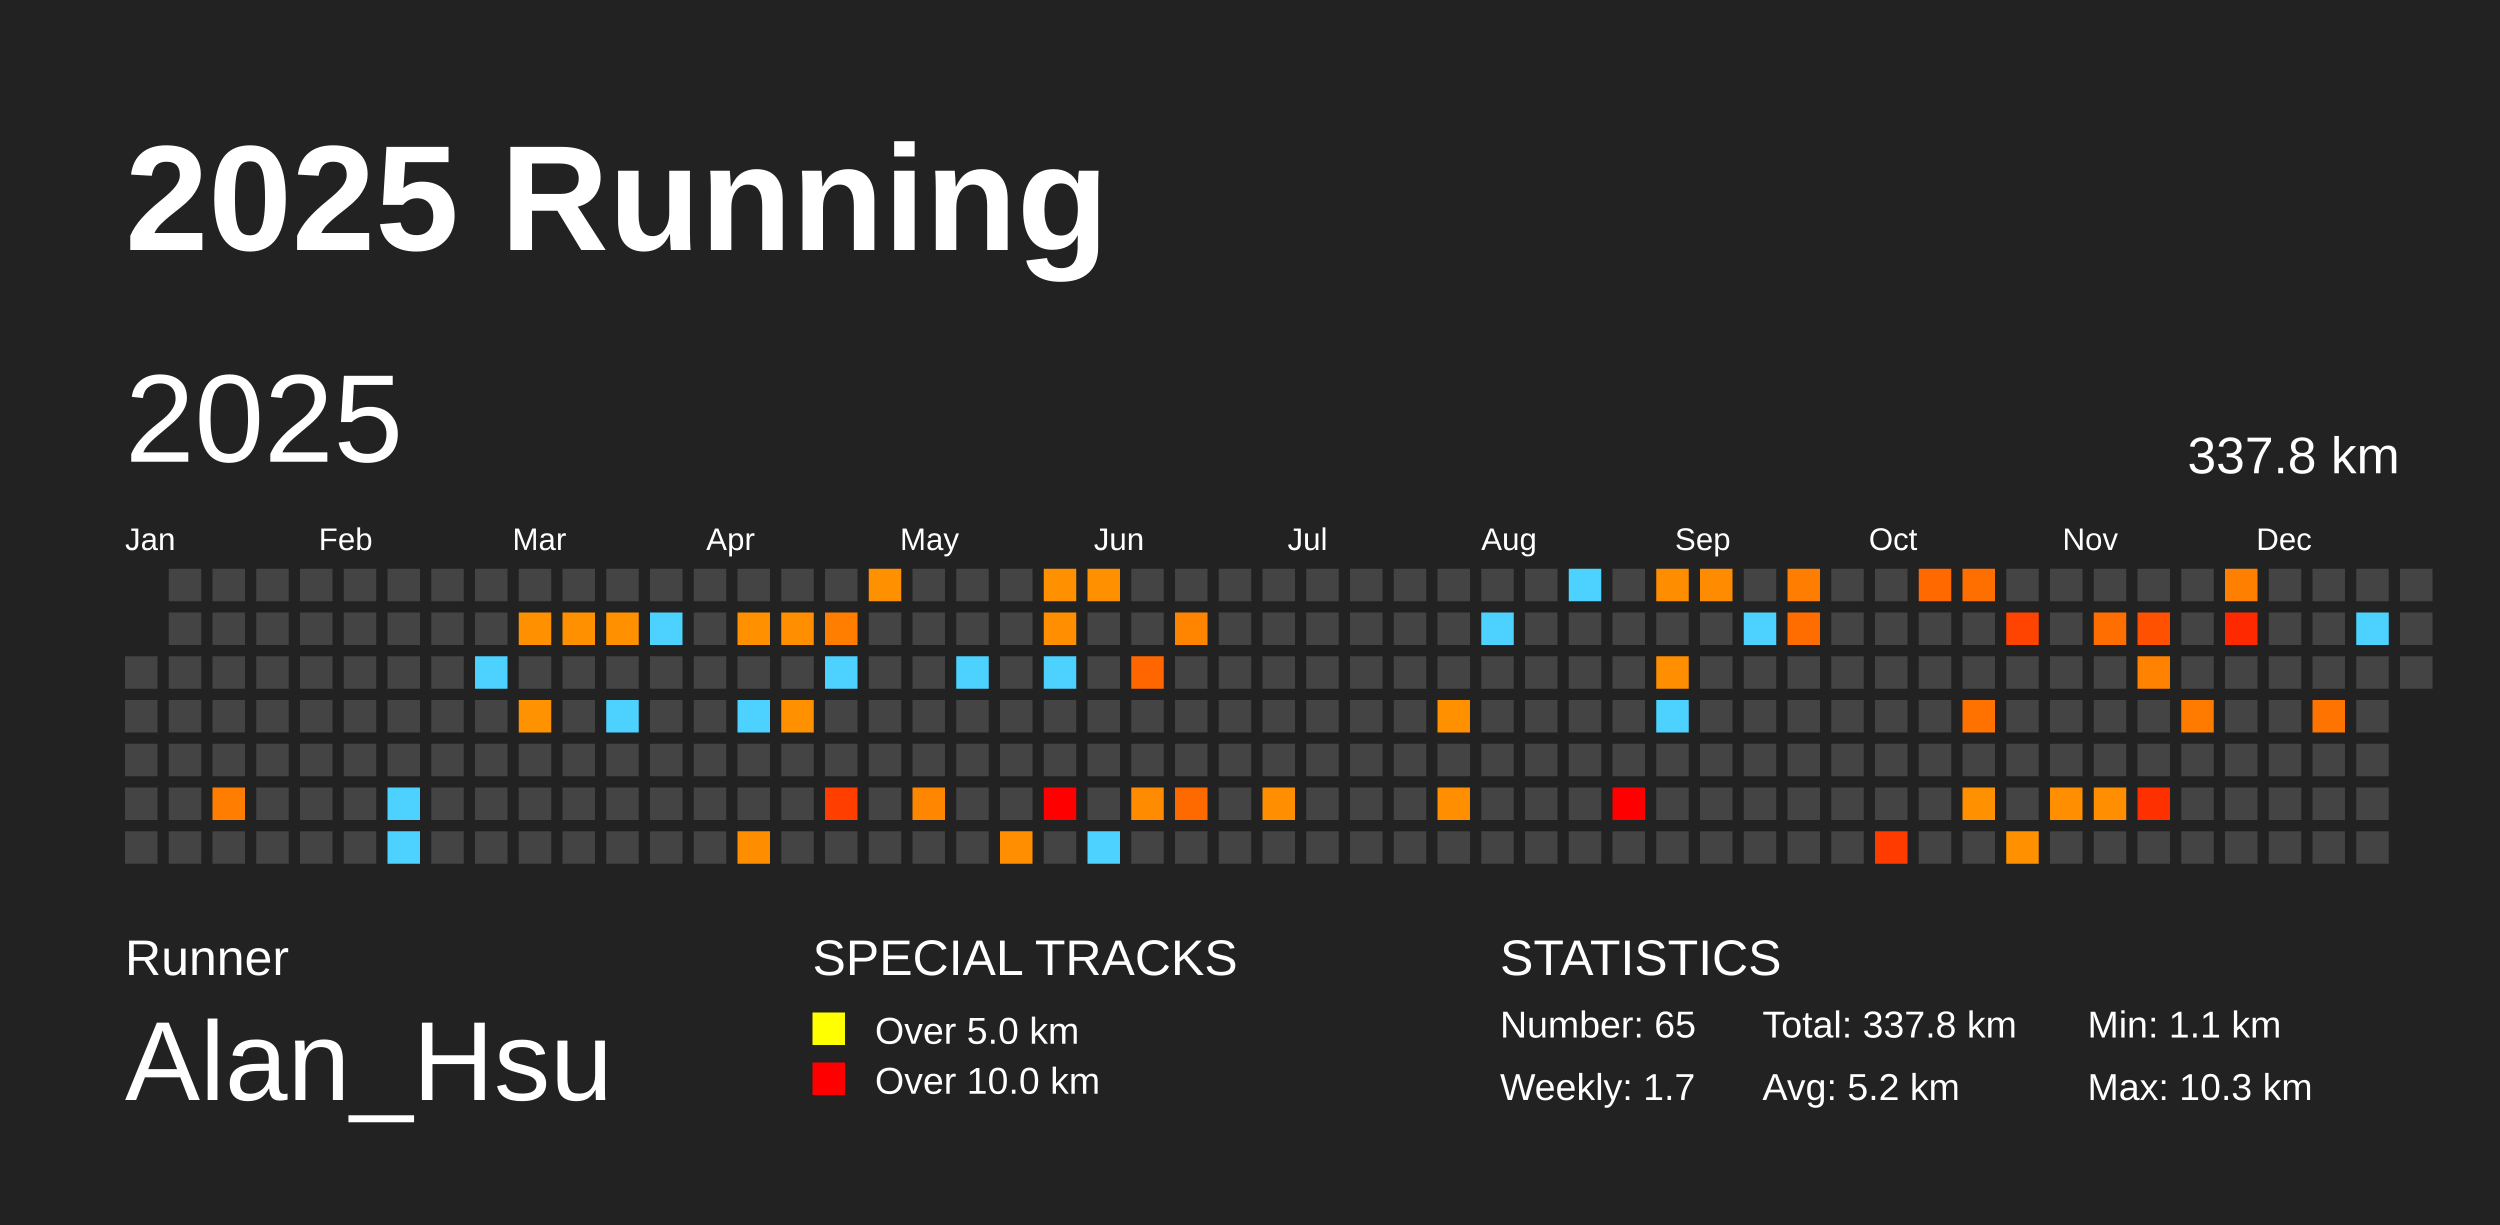
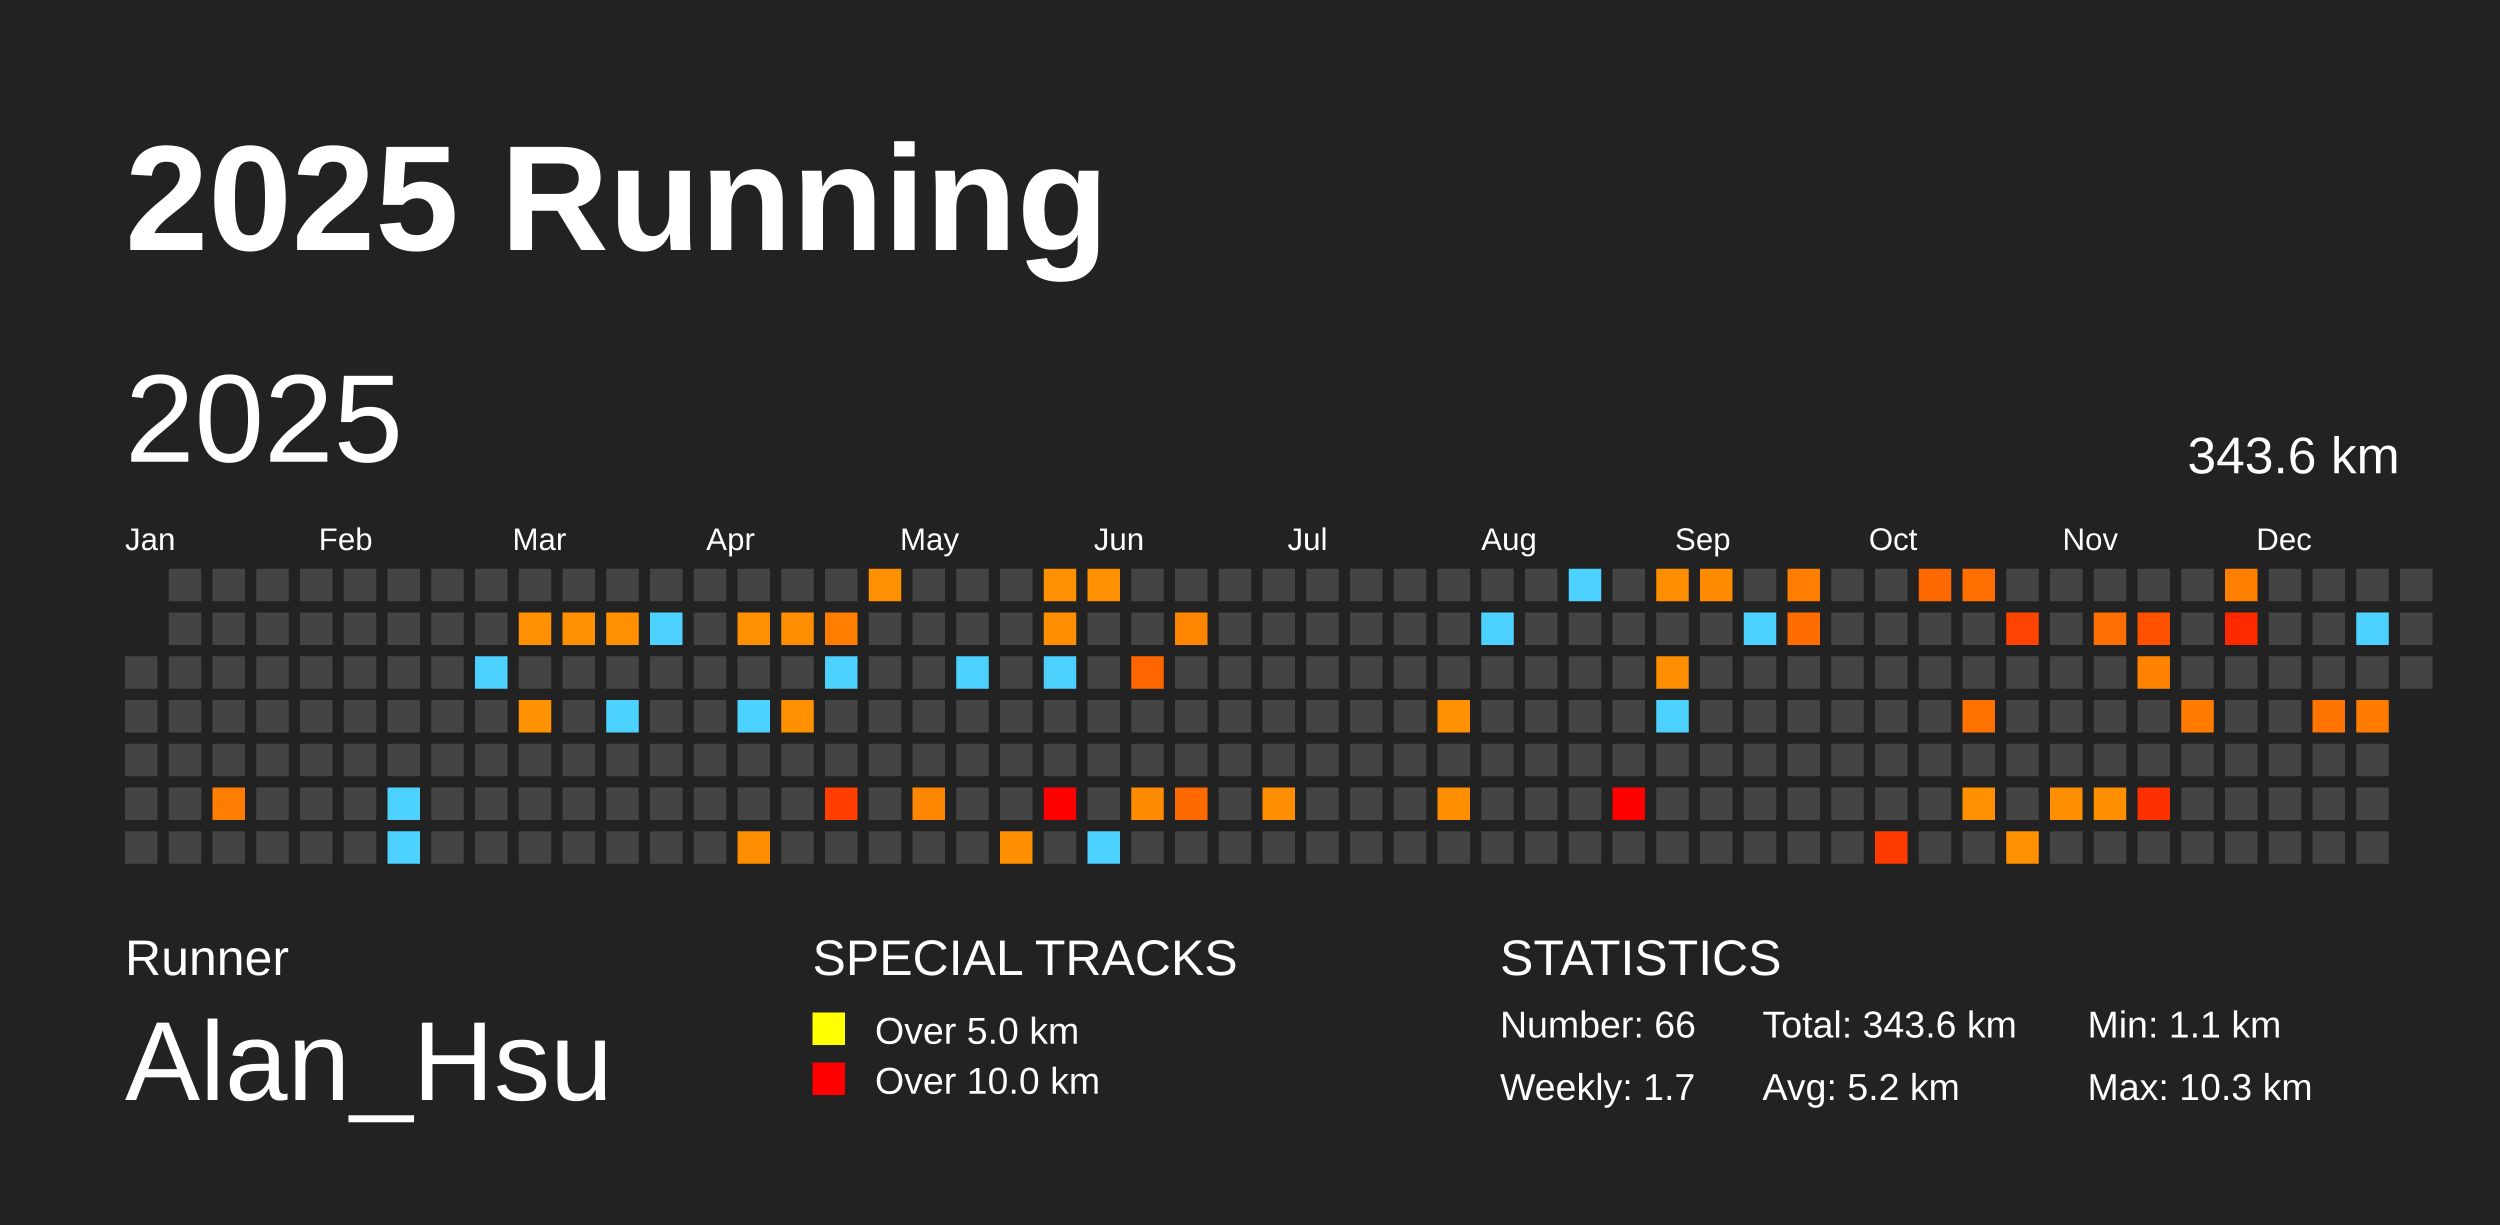
<svg xmlns="http://www.w3.org/2000/svg" baseProfile="full" height="98mm" version="1.1" viewBox="0,0,200,98" width="200mm">
  <defs />
  <rect fill="#222222" height="98" width="200" x="0" y="0" />
  <text fill="#FFFFFF" style="font-size:12px; font-family:Arial; font-weight:bold;" x="10" y="20">2025 Running</text>
  <text fill="#FFFFFF" style="font-size:4px; font-family:Arial" x="10" y="78">Runner</text>
  <text fill="#FFFFFF" style="font-size:9px; font-family:Arial" x="10" y="88">Alan_Hsu</text>
  <text fill="#FFFFFF" style="font-size:4px; font-family:Arial" x="65" y="78">SPECIAL TRACKS</text>
  <rect fill="yellow" height="2.6" width="2.6" x="65" y="81" />
  <text fill="#FFFFFF" style="font-size:3px; font-family:Arial" x="70" y="83.5">Over 5.0 km</text>
  <rect fill="red" height="2.6" width="2.6" x="65" y="85" />
  <text fill="#FFFFFF" style="font-size:3px; font-family:Arial" x="70" y="87.5">Over 10.0 km</text>
  <text fill="#FFFFFF" style="font-size:4px; font-family:Arial" x="120" y="78">STATISTICS</text>
-   <text fill="#FFFFFF" style="font-size:3px; font-family:Arial" x="120" y="83">Number: 65</text>
+   <text fill="#FFFFFF" style="font-size:3px; font-family:Arial" x="120" y="83">Number: 66</text>
  <text fill="#FFFFFF" style="font-size:3px; font-family:Arial" x="120" y="88">Weekly: 1.7</text>
-   <text fill="#FFFFFF" style="font-size:3px; font-family:Arial" x="141" y="83">Total: 337.8 km</text>
+   <text fill="#FFFFFF" style="font-size:3px; font-family:Arial" x="141" y="83">Total: 343.6 km</text>
  <text fill="#FFFFFF" style="font-size:3px; font-family:Arial" x="141" y="88">Avg: 5.2 km</text>
  <text fill="#FFFFFF" style="font-size:3px; font-family:Arial" x="167" y="83">Min: 1.1 km</text>
  <text fill="#FFFFFF" style="font-size:3px; font-family:Arial" x="167" y="88">Max: 10.3 km</text>
  <text dominant-baseline="hanging" fill="#FFFFFF" style="font-size:10.0px; font-family:Arial;" x="10" y="30">2025</text>
-   <text dominant-baseline="hanging" fill="#FFFFFF" style="font-size:4.125px; font-family:Arial;" x="175" y="35">337.8 km</text>
+   <text dominant-baseline="hanging" fill="#FFFFFF" style="font-size:4.125px; font-family:Arial;" x="175" y="35">343.6 km</text>
  <text fill="#FFFFFF" style="font-size:2.5px; font-family:Arial" x="10.0" y="44">Jan</text>
  <text fill="#FFFFFF" style="font-size:2.5px; font-family:Arial" x="25.5" y="44">Feb</text>
  <text fill="#FFFFFF" style="font-size:2.5px; font-family:Arial" x="41.0" y="44">Mar</text>
  <text fill="#FFFFFF" style="font-size:2.5px; font-family:Arial" x="56.5" y="44">Apr</text>
  <text fill="#FFFFFF" style="font-size:2.5px; font-family:Arial" x="72.0" y="44">May</text>
  <text fill="#FFFFFF" style="font-size:2.5px; font-family:Arial" x="87.5" y="44">Jun</text>
  <text fill="#FFFFFF" style="font-size:2.5px; font-family:Arial" x="103.0" y="44">Jul</text>
  <text fill="#FFFFFF" style="font-size:2.5px; font-family:Arial" x="118.5" y="44">Aug</text>
  <text fill="#FFFFFF" style="font-size:2.5px; font-family:Arial" x="134.0" y="44">Sep</text>
  <text fill="#FFFFFF" style="font-size:2.5px; font-family:Arial" x="149.5" y="44">Oct</text>
  <text fill="#FFFFFF" style="font-size:2.5px; font-family:Arial" x="165.0" y="44">Nov</text>
  <text fill="#FFFFFF" style="font-size:2.5px; font-family:Arial" x="180.5" y="44">Dec</text>
  <rect fill="#444444" height="2.6" width="2.6" x="10.0" y="52.5" />
  <rect fill="#444444" height="2.6" width="2.6" x="10.0" y="56.0" />
  <rect fill="#444444" height="2.6" width="2.6" x="10.0" y="59.5" />
  <rect fill="#444444" height="2.6" width="2.6" x="10.0" y="63.0" />
  <rect fill="#444444" height="2.6" width="2.6" x="10.0" y="66.5" />
  <rect fill="#444444" height="2.6" width="2.6" x="13.5" y="45.5" />
  <rect fill="#444444" height="2.6" width="2.6" x="13.5" y="49.0" />
  <rect fill="#444444" height="2.6" width="2.6" x="13.5" y="52.5" />
  <rect fill="#444444" height="2.6" width="2.6" x="13.5" y="56.0" />
  <rect fill="#444444" height="2.6" width="2.6" x="13.5" y="59.5" />
  <rect fill="#444444" height="2.6" width="2.6" x="13.5" y="63.0" />
  <rect fill="#444444" height="2.6" width="2.6" x="13.5" y="66.5" />
  <rect fill="#444444" height="2.6" width="2.6" x="17.0" y="45.5" />
  <rect fill="#444444" height="2.6" width="2.6" x="17.0" y="49.0" />
  <rect fill="#444444" height="2.6" width="2.6" x="17.0" y="52.5" />
  <rect fill="#444444" height="2.6" width="2.6" x="17.0" y="56.0" />
  <rect fill="#444444" height="2.6" width="2.6" x="17.0" y="59.5" />
  <rect fill="#ff7d00" height="2.6" width="2.6" x="17.0" y="63.0" />
  <rect fill="#444444" height="2.6" width="2.6" x="17.0" y="66.5" />
  <rect fill="#444444" height="2.6" width="2.6" x="20.5" y="45.5" />
  <rect fill="#444444" height="2.6" width="2.6" x="20.5" y="49.0" />
  <rect fill="#444444" height="2.6" width="2.6" x="20.5" y="52.5" />
  <rect fill="#444444" height="2.6" width="2.6" x="20.5" y="56.0" />
  <rect fill="#444444" height="2.6" width="2.6" x="20.5" y="59.5" />
  <rect fill="#444444" height="2.6" width="2.6" x="20.5" y="63.0" />
  <rect fill="#444444" height="2.6" width="2.6" x="20.5" y="66.5" />
  <rect fill="#444444" height="2.6" width="2.6" x="24.0" y="45.5" />
  <rect fill="#444444" height="2.6" width="2.6" x="24.0" y="49.0" />
  <rect fill="#444444" height="2.6" width="2.6" x="24.0" y="52.5" />
  <rect fill="#444444" height="2.6" width="2.6" x="24.0" y="56.0" />
  <rect fill="#444444" height="2.6" width="2.6" x="24.0" y="59.5" />
  <rect fill="#444444" height="2.6" width="2.6" x="24.0" y="63.0" />
  <rect fill="#444444" height="2.6" width="2.6" x="24.0" y="66.5" />
  <rect fill="#444444" height="2.6" width="2.6" x="27.5" y="45.5" />
  <rect fill="#444444" height="2.6" width="2.6" x="27.5" y="49.0" />
  <rect fill="#444444" height="2.6" width="2.6" x="27.5" y="52.5" />
  <rect fill="#444444" height="2.6" width="2.6" x="27.5" y="56.0" />
  <rect fill="#444444" height="2.6" width="2.6" x="27.5" y="59.5" />
  <rect fill="#444444" height="2.6" width="2.6" x="27.5" y="63.0" />
  <rect fill="#444444" height="2.6" width="2.6" x="27.5" y="66.5" />
  <rect fill="#444444" height="2.6" width="2.6" x="31.0" y="45.5" />
  <rect fill="#444444" height="2.6" width="2.6" x="31.0" y="49.0" />
  <rect fill="#444444" height="2.6" width="2.6" x="31.0" y="52.5" />
  <rect fill="#444444" height="2.6" width="2.6" x="31.0" y="56.0" />
  <rect fill="#444444" height="2.6" width="2.6" x="31.0" y="59.5" />
  <rect fill="#4dd2ff" height="2.6" width="2.6" x="31.0" y="63.0" />
  <rect fill="#4dd2ff" height="2.6" width="2.6" x="31.0" y="66.5" />
  <rect fill="#444444" height="2.6" width="2.6" x="34.5" y="45.5" />
  <rect fill="#444444" height="2.6" width="2.6" x="34.5" y="49.0" />
  <rect fill="#444444" height="2.6" width="2.6" x="34.5" y="52.5" />
  <rect fill="#444444" height="2.6" width="2.6" x="34.5" y="56.0" />
  <rect fill="#444444" height="2.6" width="2.6" x="34.5" y="59.5" />
  <rect fill="#444444" height="2.6" width="2.6" x="34.5" y="63.0" />
  <rect fill="#444444" height="2.6" width="2.6" x="34.5" y="66.5" />
  <rect fill="#444444" height="2.6" width="2.6" x="38.0" y="45.5" />
  <rect fill="#444444" height="2.6" width="2.6" x="38.0" y="49.0" />
  <rect fill="#4dd2ff" height="2.6" width="2.6" x="38.0" y="52.5" />
  <rect fill="#444444" height="2.6" width="2.6" x="38.0" y="56.0" />
  <rect fill="#444444" height="2.6" width="2.6" x="38.0" y="59.5" />
  <rect fill="#444444" height="2.6" width="2.6" x="38.0" y="63.0" />
  <rect fill="#444444" height="2.6" width="2.6" x="38.0" y="66.5" />
  <rect fill="#444444" height="2.6" width="2.6" x="41.5" y="45.5" />
  <rect fill="#ff9100" height="2.6" width="2.6" x="41.5" y="49.0" />
  <rect fill="#444444" height="2.6" width="2.6" x="41.5" y="52.5" />
  <rect fill="#ff9200" height="2.6" width="2.6" x="41.5" y="56.0" />
  <rect fill="#444444" height="2.6" width="2.6" x="41.5" y="59.5" />
  <rect fill="#444444" height="2.6" width="2.6" x="41.5" y="63.0" />
  <rect fill="#444444" height="2.6" width="2.6" x="41.5" y="66.5" />
  <rect fill="#444444" height="2.6" width="2.6" x="45.0" y="45.5" />
  <rect fill="#ff9100" height="2.6" width="2.6" x="45.0" y="49.0" />
  <rect fill="#444444" height="2.6" width="2.6" x="45.0" y="52.5" />
  <rect fill="#444444" height="2.6" width="2.6" x="45.0" y="56.0" />
  <rect fill="#444444" height="2.6" width="2.6" x="45.0" y="59.5" />
  <rect fill="#444444" height="2.6" width="2.6" x="45.0" y="63.0" />
  <rect fill="#444444" height="2.6" width="2.6" x="45.0" y="66.5" />
  <rect fill="#444444" height="2.6" width="2.6" x="48.5" y="45.5" />
  <rect fill="#ff9100" height="2.6" width="2.6" x="48.5" y="49.0" />
  <rect fill="#444444" height="2.6" width="2.6" x="48.5" y="52.5" />
  <rect fill="#4dd2ff" height="2.6" width="2.6" x="48.5" y="56.0" />
  <rect fill="#444444" height="2.6" width="2.6" x="48.5" y="59.5" />
  <rect fill="#444444" height="2.6" width="2.6" x="48.5" y="63.0" />
  <rect fill="#444444" height="2.6" width="2.6" x="48.5" y="66.5" />
  <rect fill="#444444" height="2.6" width="2.6" x="52.0" y="45.5" />
  <rect fill="#4dd2ff" height="2.6" width="2.6" x="52.0" y="49.0" />
  <rect fill="#444444" height="2.6" width="2.6" x="52.0" y="52.5" />
  <rect fill="#444444" height="2.6" width="2.6" x="52.0" y="56.0" />
  <rect fill="#444444" height="2.6" width="2.6" x="52.0" y="59.5" />
  <rect fill="#444444" height="2.6" width="2.6" x="52.0" y="63.0" />
  <rect fill="#444444" height="2.6" width="2.6" x="52.0" y="66.5" />
  <rect fill="#444444" height="2.6" width="2.6" x="55.5" y="45.5" />
  <rect fill="#444444" height="2.6" width="2.6" x="55.5" y="49.0" />
  <rect fill="#444444" height="2.6" width="2.6" x="55.5" y="52.5" />
  <rect fill="#444444" height="2.6" width="2.6" x="55.5" y="56.0" />
  <rect fill="#444444" height="2.6" width="2.6" x="55.5" y="59.5" />
  <rect fill="#444444" height="2.6" width="2.6" x="55.5" y="63.0" />
  <rect fill="#444444" height="2.6" width="2.6" x="55.5" y="66.5" />
  <rect fill="#444444" height="2.6" width="2.6" x="59.0" y="45.5" />
  <rect fill="#ff9100" height="2.6" width="2.6" x="59.0" y="49.0" />
  <rect fill="#444444" height="2.6" width="2.6" x="59.0" y="52.5" />
  <rect fill="#4dd2ff" height="2.6" width="2.6" x="59.0" y="56.0" />
  <rect fill="#444444" height="2.6" width="2.6" x="59.0" y="59.5" />
  <rect fill="#444444" height="2.6" width="2.6" x="59.0" y="63.0" />
  <rect fill="#ff8d00" height="2.6" width="2.6" x="59.0" y="66.5" />
  <rect fill="#444444" height="2.6" width="2.6" x="62.5" y="45.5" />
  <rect fill="#ff8f00" height="2.6" width="2.6" x="62.5" y="49.0" />
  <rect fill="#444444" height="2.6" width="2.6" x="62.5" y="52.5" />
  <rect fill="#ff9100" height="2.6" width="2.6" x="62.5" y="56.0" />
  <rect fill="#444444" height="2.6" width="2.6" x="62.5" y="59.5" />
  <rect fill="#444444" height="2.6" width="2.6" x="62.5" y="63.0" />
  <rect fill="#444444" height="2.6" width="2.6" x="62.5" y="66.5" />
  <rect fill="#444444" height="2.6" width="2.6" x="66.0" y="45.5" />
  <rect fill="#ff7e00" height="2.6" width="2.6" x="66.0" y="49.0" />
  <rect fill="#4dd2ff" height="2.6" width="2.6" x="66.0" y="52.5" />
  <rect fill="#444444" height="2.6" width="2.6" x="66.0" y="56.0" />
  <rect fill="#444444" height="2.6" width="2.6" x="66.0" y="59.5" />
  <rect fill="#ff3e00" height="2.6" width="2.6" x="66.0" y="63.0" />
  <rect fill="#444444" height="2.6" width="2.6" x="66.0" y="66.5" />
  <rect fill="#ff9100" height="2.6" width="2.6" x="69.5" y="45.5" />
  <rect fill="#444444" height="2.6" width="2.6" x="69.5" y="49.0" />
  <rect fill="#444444" height="2.6" width="2.6" x="69.5" y="52.5" />
  <rect fill="#444444" height="2.6" width="2.6" x="69.5" y="56.0" />
  <rect fill="#444444" height="2.6" width="2.6" x="69.5" y="59.5" />
  <rect fill="#444444" height="2.6" width="2.6" x="69.5" y="63.0" />
  <rect fill="#444444" height="2.6" width="2.6" x="69.5" y="66.5" />
  <rect fill="#444444" height="2.6" width="2.6" x="73.0" y="45.5" />
  <rect fill="#444444" height="2.6" width="2.6" x="73.0" y="49.0" />
  <rect fill="#444444" height="2.6" width="2.6" x="73.0" y="52.5" />
  <rect fill="#444444" height="2.6" width="2.6" x="73.0" y="56.0" />
  <rect fill="#444444" height="2.6" width="2.6" x="73.0" y="59.5" />
  <rect fill="#ff8600" height="2.6" width="2.6" x="73.0" y="63.0" />
  <rect fill="#444444" height="2.6" width="2.6" x="73.0" y="66.5" />
  <rect fill="#444444" height="2.6" width="2.6" x="76.5" y="45.5" />
  <rect fill="#444444" height="2.6" width="2.6" x="76.5" y="49.0" />
  <rect fill="#4dd2ff" height="2.6" width="2.6" x="76.5" y="52.5" />
  <rect fill="#444444" height="2.6" width="2.6" x="76.5" y="56.0" />
  <rect fill="#444444" height="2.6" width="2.6" x="76.5" y="59.5" />
  <rect fill="#444444" height="2.6" width="2.6" x="76.5" y="63.0" />
  <rect fill="#444444" height="2.6" width="2.6" x="76.5" y="66.5" />
  <rect fill="#444444" height="2.6" width="2.6" x="80.0" y="45.5" />
  <rect fill="#444444" height="2.6" width="2.6" x="80.0" y="49.0" />
  <rect fill="#444444" height="2.6" width="2.6" x="80.0" y="52.5" />
  <rect fill="#444444" height="2.6" width="2.6" x="80.0" y="56.0" />
  <rect fill="#444444" height="2.6" width="2.6" x="80.0" y="59.5" />
  <rect fill="#444444" height="2.6" width="2.6" x="80.0" y="63.0" />
  <rect fill="#ff8f00" height="2.6" width="2.6" x="80.0" y="66.5" />
  <rect fill="#ff9000" height="2.6" width="2.6" x="83.5" y="45.5" />
  <rect fill="#ff8f00" height="2.6" width="2.6" x="83.5" y="49.0" />
  <rect fill="#4dd2ff" height="2.6" width="2.6" x="83.5" y="52.5" />
  <rect fill="#444444" height="2.6" width="2.6" x="83.5" y="56.0" />
  <rect fill="#444444" height="2.6" width="2.6" x="83.5" y="59.5" />
  <rect fill="red" height="2.6" width="2.6" x="83.5" y="63.0" />
  <rect fill="#444444" height="2.6" width="2.6" x="83.5" y="66.5" />
  <rect fill="#ff9100" height="2.6" width="2.6" x="87.0" y="45.5" />
  <rect fill="#444444" height="2.6" width="2.6" x="87.0" y="49.0" />
  <rect fill="#444444" height="2.6" width="2.6" x="87.0" y="52.5" />
  <rect fill="#444444" height="2.6" width="2.6" x="87.0" y="56.0" />
  <rect fill="#444444" height="2.6" width="2.6" x="87.0" y="59.5" />
  <rect fill="#444444" height="2.6" width="2.6" x="87.0" y="63.0" />
  <rect fill="#4dd2ff" height="2.6" width="2.6" x="87.0" y="66.5" />
  <rect fill="#444444" height="2.6" width="2.6" x="90.5" y="45.5" />
  <rect fill="#444444" height="2.6" width="2.6" x="90.5" y="49.0" />
  <rect fill="#ff6600" height="2.6" width="2.6" x="90.5" y="52.5" />
  <rect fill="#444444" height="2.6" width="2.6" x="90.5" y="56.0" />
  <rect fill="#444444" height="2.6" width="2.6" x="90.5" y="59.5" />
  <rect fill="#ff8c00" height="2.6" width="2.6" x="90.5" y="63.0" />
  <rect fill="#444444" height="2.6" width="2.6" x="90.5" y="66.5" />
  <rect fill="#444444" height="2.6" width="2.6" x="94.0" y="45.5" />
  <rect fill="#ff8500" height="2.6" width="2.6" x="94.0" y="49.0" />
  <rect fill="#444444" height="2.6" width="2.6" x="94.0" y="52.5" />
  <rect fill="#444444" height="2.6" width="2.6" x="94.0" y="56.0" />
  <rect fill="#444444" height="2.6" width="2.6" x="94.0" y="59.5" />
  <rect fill="#ff6a00" height="2.6" width="2.6" x="94.0" y="63.0" />
  <rect fill="#444444" height="2.6" width="2.6" x="94.0" y="66.5" />
  <rect fill="#444444" height="2.6" width="2.6" x="97.5" y="45.5" />
  <rect fill="#444444" height="2.6" width="2.6" x="97.5" y="49.0" />
  <rect fill="#444444" height="2.6" width="2.6" x="97.5" y="52.5" />
  <rect fill="#444444" height="2.6" width="2.6" x="97.5" y="56.0" />
  <rect fill="#444444" height="2.6" width="2.6" x="97.5" y="59.5" />
  <rect fill="#444444" height="2.6" width="2.6" x="97.5" y="63.0" />
  <rect fill="#444444" height="2.6" width="2.6" x="97.5" y="66.5" />
  <rect fill="#444444" height="2.6" width="2.6" x="101.0" y="45.5" />
  <rect fill="#444444" height="2.6" width="2.6" x="101.0" y="49.0" />
  <rect fill="#444444" height="2.6" width="2.6" x="101.0" y="52.5" />
  <rect fill="#444444" height="2.6" width="2.6" x="101.0" y="56.0" />
  <rect fill="#444444" height="2.6" width="2.6" x="101.0" y="59.5" />
  <rect fill="#ff8f00" height="2.6" width="2.6" x="101.0" y="63.0" />
  <rect fill="#444444" height="2.6" width="2.6" x="101.0" y="66.5" />
  <rect fill="#444444" height="2.6" width="2.6" x="104.5" y="45.5" />
  <rect fill="#444444" height="2.6" width="2.6" x="104.5" y="49.0" />
  <rect fill="#444444" height="2.6" width="2.6" x="104.5" y="52.5" />
  <rect fill="#444444" height="2.6" width="2.6" x="104.5" y="56.0" />
  <rect fill="#444444" height="2.6" width="2.6" x="104.5" y="59.5" />
  <rect fill="#444444" height="2.6" width="2.6" x="104.5" y="63.0" />
  <rect fill="#444444" height="2.6" width="2.6" x="104.5" y="66.5" />
  <rect fill="#444444" height="2.6" width="2.6" x="108.0" y="45.5" />
  <rect fill="#444444" height="2.6" width="2.6" x="108.0" y="49.0" />
  <rect fill="#444444" height="2.6" width="2.6" x="108.0" y="52.5" />
  <rect fill="#444444" height="2.6" width="2.6" x="108.0" y="56.0" />
  <rect fill="#444444" height="2.6" width="2.6" x="108.0" y="59.5" />
  <rect fill="#444444" height="2.6" width="2.6" x="108.0" y="63.0" />
  <rect fill="#444444" height="2.6" width="2.6" x="108.0" y="66.5" />
  <rect fill="#444444" height="2.6" width="2.6" x="111.5" y="45.5" />
  <rect fill="#444444" height="2.6" width="2.6" x="111.5" y="49.0" />
  <rect fill="#444444" height="2.6" width="2.6" x="111.5" y="52.5" />
  <rect fill="#444444" height="2.6" width="2.6" x="111.5" y="56.0" />
  <rect fill="#444444" height="2.6" width="2.6" x="111.5" y="59.5" />
  <rect fill="#444444" height="2.6" width="2.6" x="111.5" y="63.0" />
  <rect fill="#444444" height="2.6" width="2.6" x="111.5" y="66.5" />
  <rect fill="#444444" height="2.6" width="2.6" x="115.0" y="45.5" />
  <rect fill="#444444" height="2.6" width="2.6" x="115.0" y="49.0" />
  <rect fill="#444444" height="2.6" width="2.6" x="115.0" y="52.5" />
  <rect fill="#ff9000" height="2.6" width="2.6" x="115.0" y="56.0" />
  <rect fill="#444444" height="2.6" width="2.6" x="115.0" y="59.5" />
  <rect fill="#ff8f00" height="2.6" width="2.6" x="115.0" y="63.0" />
  <rect fill="#444444" height="2.6" width="2.6" x="115.0" y="66.5" />
  <rect fill="#444444" height="2.6" width="2.6" x="118.5" y="45.5" />
  <rect fill="#4dd2ff" height="2.6" width="2.6" x="118.5" y="49.0" />
  <rect fill="#444444" height="2.6" width="2.6" x="118.5" y="52.5" />
  <rect fill="#444444" height="2.6" width="2.6" x="118.5" y="56.0" />
  <rect fill="#444444" height="2.6" width="2.6" x="118.5" y="59.5" />
  <rect fill="#444444" height="2.6" width="2.6" x="118.5" y="63.0" />
  <rect fill="#444444" height="2.6" width="2.6" x="118.5" y="66.5" />
  <rect fill="#444444" height="2.6" width="2.6" x="122.0" y="45.5" />
  <rect fill="#444444" height="2.6" width="2.6" x="122.0" y="49.0" />
  <rect fill="#444444" height="2.6" width="2.6" x="122.0" y="52.5" />
  <rect fill="#444444" height="2.6" width="2.6" x="122.0" y="56.0" />
  <rect fill="#444444" height="2.6" width="2.6" x="122.0" y="59.5" />
  <rect fill="#444444" height="2.6" width="2.6" x="122.0" y="63.0" />
  <rect fill="#444444" height="2.6" width="2.6" x="122.0" y="66.5" />
  <rect fill="#4dd2ff" height="2.6" width="2.6" x="125.5" y="45.5" />
  <rect fill="#444444" height="2.6" width="2.6" x="125.5" y="49.0" />
  <rect fill="#444444" height="2.6" width="2.6" x="125.5" y="52.5" />
  <rect fill="#444444" height="2.6" width="2.6" x="125.5" y="56.0" />
  <rect fill="#444444" height="2.6" width="2.6" x="125.5" y="59.5" />
  <rect fill="#444444" height="2.6" width="2.6" x="125.5" y="63.0" />
  <rect fill="#444444" height="2.6" width="2.6" x="125.5" y="66.5" />
  <rect fill="#444444" height="2.6" width="2.6" x="129.0" y="45.5" />
  <rect fill="#444444" height="2.6" width="2.6" x="129.0" y="49.0" />
  <rect fill="#444444" height="2.6" width="2.6" x="129.0" y="52.5" />
  <rect fill="#444444" height="2.6" width="2.6" x="129.0" y="56.0" />
  <rect fill="#444444" height="2.6" width="2.6" x="129.0" y="59.5" />
  <rect fill="red" height="2.6" width="2.6" x="129.0" y="63.0" />
  <rect fill="#444444" height="2.6" width="2.6" x="129.0" y="66.5" />
  <rect fill="#ff8d00" height="2.6" width="2.6" x="132.5" y="45.5" />
  <rect fill="#444444" height="2.6" width="2.6" x="132.5" y="49.0" />
  <rect fill="#ff8e00" height="2.6" width="2.6" x="132.5" y="52.5" />
  <rect fill="#4dd2ff" height="2.6" width="2.6" x="132.5" y="56.0" />
  <rect fill="#444444" height="2.6" width="2.6" x="132.5" y="59.5" />
  <rect fill="#444444" height="2.6" width="2.6" x="132.5" y="63.0" />
  <rect fill="#444444" height="2.6" width="2.6" x="132.5" y="66.5" />
  <rect fill="#ff8b00" height="2.6" width="2.6" x="136.0" y="45.5" />
  <rect fill="#444444" height="2.6" width="2.6" x="136.0" y="49.0" />
  <rect fill="#444444" height="2.6" width="2.6" x="136.0" y="52.5" />
  <rect fill="#444444" height="2.6" width="2.6" x="136.0" y="56.0" />
  <rect fill="#444444" height="2.6" width="2.6" x="136.0" y="59.5" />
  <rect fill="#444444" height="2.6" width="2.6" x="136.0" y="63.0" />
  <rect fill="#444444" height="2.6" width="2.6" x="136.0" y="66.5" />
  <rect fill="#444444" height="2.6" width="2.6" x="139.5" y="45.5" />
  <rect fill="#4dd2ff" height="2.6" width="2.6" x="139.5" y="49.0" />
  <rect fill="#444444" height="2.6" width="2.6" x="139.5" y="52.5" />
  <rect fill="#444444" height="2.6" width="2.6" x="139.5" y="56.0" />
  <rect fill="#444444" height="2.6" width="2.6" x="139.5" y="59.5" />
  <rect fill="#444444" height="2.6" width="2.6" x="139.5" y="63.0" />
  <rect fill="#444444" height="2.6" width="2.6" x="139.5" y="66.5" />
  <rect fill="#ff7d00" height="2.6" width="2.6" x="143.0" y="45.5" />
  <rect fill="#ff6c00" height="2.6" width="2.6" x="143.0" y="49.0" />
  <rect fill="#444444" height="2.6" width="2.6" x="143.0" y="52.5" />
  <rect fill="#444444" height="2.6" width="2.6" x="143.0" y="56.0" />
  <rect fill="#444444" height="2.6" width="2.6" x="143.0" y="59.5" />
  <rect fill="#444444" height="2.6" width="2.6" x="143.0" y="63.0" />
  <rect fill="#444444" height="2.6" width="2.6" x="143.0" y="66.5" />
  <rect fill="#444444" height="2.6" width="2.6" x="146.5" y="45.5" />
  <rect fill="#444444" height="2.6" width="2.6" x="146.5" y="49.0" />
  <rect fill="#444444" height="2.6" width="2.6" x="146.5" y="52.5" />
  <rect fill="#444444" height="2.6" width="2.6" x="146.5" y="56.0" />
  <rect fill="#444444" height="2.6" width="2.6" x="146.5" y="59.5" />
  <rect fill="#444444" height="2.6" width="2.6" x="146.5" y="63.0" />
  <rect fill="#444444" height="2.6" width="2.6" x="146.5" y="66.5" />
  <rect fill="#444444" height="2.6" width="2.6" x="150.0" y="45.5" />
  <rect fill="#444444" height="2.6" width="2.6" x="150.0" y="49.0" />
  <rect fill="#444444" height="2.6" width="2.6" x="150.0" y="52.5" />
  <rect fill="#444444" height="2.6" width="2.6" x="150.0" y="56.0" />
  <rect fill="#444444" height="2.6" width="2.6" x="150.0" y="59.5" />
  <rect fill="#444444" height="2.6" width="2.6" x="150.0" y="63.0" />
  <rect fill="#ff3b00" height="2.6" width="2.6" x="150.0" y="66.5" />
  <rect fill="#ff6900" height="2.6" width="2.6" x="153.5" y="45.5" />
  <rect fill="#444444" height="2.6" width="2.6" x="153.5" y="49.0" />
  <rect fill="#444444" height="2.6" width="2.6" x="153.5" y="52.5" />
  <rect fill="#444444" height="2.6" width="2.6" x="153.5" y="56.0" />
  <rect fill="#444444" height="2.6" width="2.6" x="153.5" y="59.5" />
  <rect fill="#444444" height="2.6" width="2.6" x="153.5" y="63.0" />
  <rect fill="#444444" height="2.6" width="2.6" x="153.5" y="66.5" />
  <rect fill="#ff6f00" height="2.6" width="2.6" x="157.0" y="45.5" />
  <rect fill="#444444" height="2.6" width="2.6" x="157.0" y="49.0" />
  <rect fill="#444444" height="2.6" width="2.6" x="157.0" y="52.5" />
  <rect fill="#ff7200" height="2.6" width="2.6" x="157.0" y="56.0" />
  <rect fill="#444444" height="2.6" width="2.6" x="157.0" y="59.5" />
  <rect fill="#ff9100" height="2.6" width="2.6" x="157.0" y="63.0" />
  <rect fill="#444444" height="2.6" width="2.6" x="157.0" y="66.5" />
  <rect fill="#444444" height="2.6" width="2.6" x="160.5" y="45.5" />
  <rect fill="#ff4300" height="2.6" width="2.6" x="160.5" y="49.0" />
  <rect fill="#444444" height="2.6" width="2.6" x="160.5" y="52.5" />
  <rect fill="#444444" height="2.6" width="2.6" x="160.5" y="56.0" />
  <rect fill="#444444" height="2.6" width="2.6" x="160.5" y="59.5" />
  <rect fill="#444444" height="2.6" width="2.6" x="160.5" y="63.0" />
  <rect fill="#ff9100" height="2.6" width="2.6" x="160.5" y="66.5" />
  <rect fill="#444444" height="2.6" width="2.6" x="164.0" y="45.5" />
  <rect fill="#444444" height="2.6" width="2.6" x="164.0" y="49.0" />
  <rect fill="#444444" height="2.6" width="2.6" x="164.0" y="52.5" />
  <rect fill="#444444" height="2.6" width="2.6" x="164.0" y="56.0" />
  <rect fill="#444444" height="2.6" width="2.6" x="164.0" y="59.5" />
  <rect fill="#ff8e00" height="2.6" width="2.6" x="164.0" y="63.0" />
  <rect fill="#444444" height="2.6" width="2.6" x="164.0" y="66.5" />
  <rect fill="#444444" height="2.6" width="2.6" x="167.5" y="45.5" />
  <rect fill="#ff6e00" height="2.6" width="2.6" x="167.5" y="49.0" />
  <rect fill="#444444" height="2.6" width="2.6" x="167.5" y="52.5" />
  <rect fill="#444444" height="2.6" width="2.6" x="167.5" y="56.0" />
  <rect fill="#444444" height="2.6" width="2.6" x="167.5" y="59.5" />
  <rect fill="#ff8e00" height="2.6" width="2.6" x="167.5" y="63.0" />
  <rect fill="#444444" height="2.6" width="2.6" x="167.5" y="66.5" />
  <rect fill="#444444" height="2.6" width="2.6" x="171.0" y="45.5" />
  <rect fill="#ff5100" height="2.6" width="2.6" x="171.0" y="49.0" />
  <rect fill="#ff8300" height="2.6" width="2.6" x="171.0" y="52.5" />
  <rect fill="#444444" height="2.6" width="2.6" x="171.0" y="56.0" />
  <rect fill="#444444" height="2.6" width="2.6" x="171.0" y="59.5" />
  <rect fill="#ff3000" height="2.6" width="2.6" x="171.0" y="63.0" />
  <rect fill="#444444" height="2.6" width="2.6" x="171.0" y="66.5" />
  <rect fill="#444444" height="2.6" width="2.6" x="174.5" y="45.5" />
  <rect fill="#444444" height="2.6" width="2.6" x="174.5" y="49.0" />
  <rect fill="#444444" height="2.6" width="2.6" x="174.5" y="52.5" />
  <rect fill="#ff7b00" height="2.6" width="2.6" x="174.5" y="56.0" />
  <rect fill="#444444" height="2.6" width="2.6" x="174.5" y="59.5" />
  <rect fill="#444444" height="2.6" width="2.6" x="174.5" y="63.0" />
  <rect fill="#444444" height="2.6" width="2.6" x="174.5" y="66.5" />
  <rect fill="#ff7f00" height="2.6" width="2.6" x="178.0" y="45.5" />
  <rect fill="#ff2900" height="2.6" width="2.6" x="178.0" y="49.0" />
  <rect fill="#444444" height="2.6" width="2.6" x="178.0" y="52.5" />
  <rect fill="#444444" height="2.6" width="2.6" x="178.0" y="56.0" />
  <rect fill="#444444" height="2.6" width="2.6" x="178.0" y="59.5" />
  <rect fill="#444444" height="2.6" width="2.6" x="178.0" y="63.0" />
  <rect fill="#444444" height="2.6" width="2.6" x="178.0" y="66.5" />
  <rect fill="#444444" height="2.6" width="2.6" x="181.5" y="45.5" />
  <rect fill="#444444" height="2.6" width="2.6" x="181.5" y="49.0" />
  <rect fill="#444444" height="2.6" width="2.6" x="181.5" y="52.5" />
  <rect fill="#444444" height="2.6" width="2.6" x="181.5" y="56.0" />
  <rect fill="#444444" height="2.6" width="2.6" x="181.5" y="59.5" />
  <rect fill="#444444" height="2.6" width="2.6" x="181.5" y="63.0" />
  <rect fill="#444444" height="2.6" width="2.6" x="181.5" y="66.5" />
  <rect fill="#444444" height="2.6" width="2.6" x="185.0" y="45.5" />
  <rect fill="#444444" height="2.6" width="2.6" x="185.0" y="49.0" />
  <rect fill="#444444" height="2.6" width="2.6" x="185.0" y="52.5" />
  <rect fill="#ff7400" height="2.6" width="2.6" x="185.0" y="56.0" />
  <rect fill="#444444" height="2.6" width="2.6" x="185.0" y="59.5" />
  <rect fill="#444444" height="2.6" width="2.6" x="185.0" y="63.0" />
  <rect fill="#444444" height="2.6" width="2.6" x="185.0" y="66.5" />
  <rect fill="#444444" height="2.6" width="2.6" x="188.5" y="45.5" />
  <rect fill="#4dd2ff" height="2.6" width="2.6" x="188.5" y="49.0" />
  <rect fill="#444444" height="2.6" width="2.6" x="188.5" y="52.5" />
-   <rect fill="#444444" height="2.6" width="2.6" x="188.5" y="56.0" />
+   <rect fill="#ff7c00" height="2.6" width="2.6" x="188.5" y="56.0" />
  <rect fill="#444444" height="2.6" width="2.6" x="188.5" y="59.5" />
  <rect fill="#444444" height="2.6" width="2.6" x="188.5" y="63.0" />
  <rect fill="#444444" height="2.6" width="2.6" x="188.5" y="66.5" />
  <rect fill="#444444" height="2.6" width="2.6" x="192.0" y="45.5" />
  <rect fill="#444444" height="2.6" width="2.6" x="192.0" y="49.0" />
  <rect fill="#444444" height="2.6" width="2.6" x="192.0" y="52.5" />
</svg>
